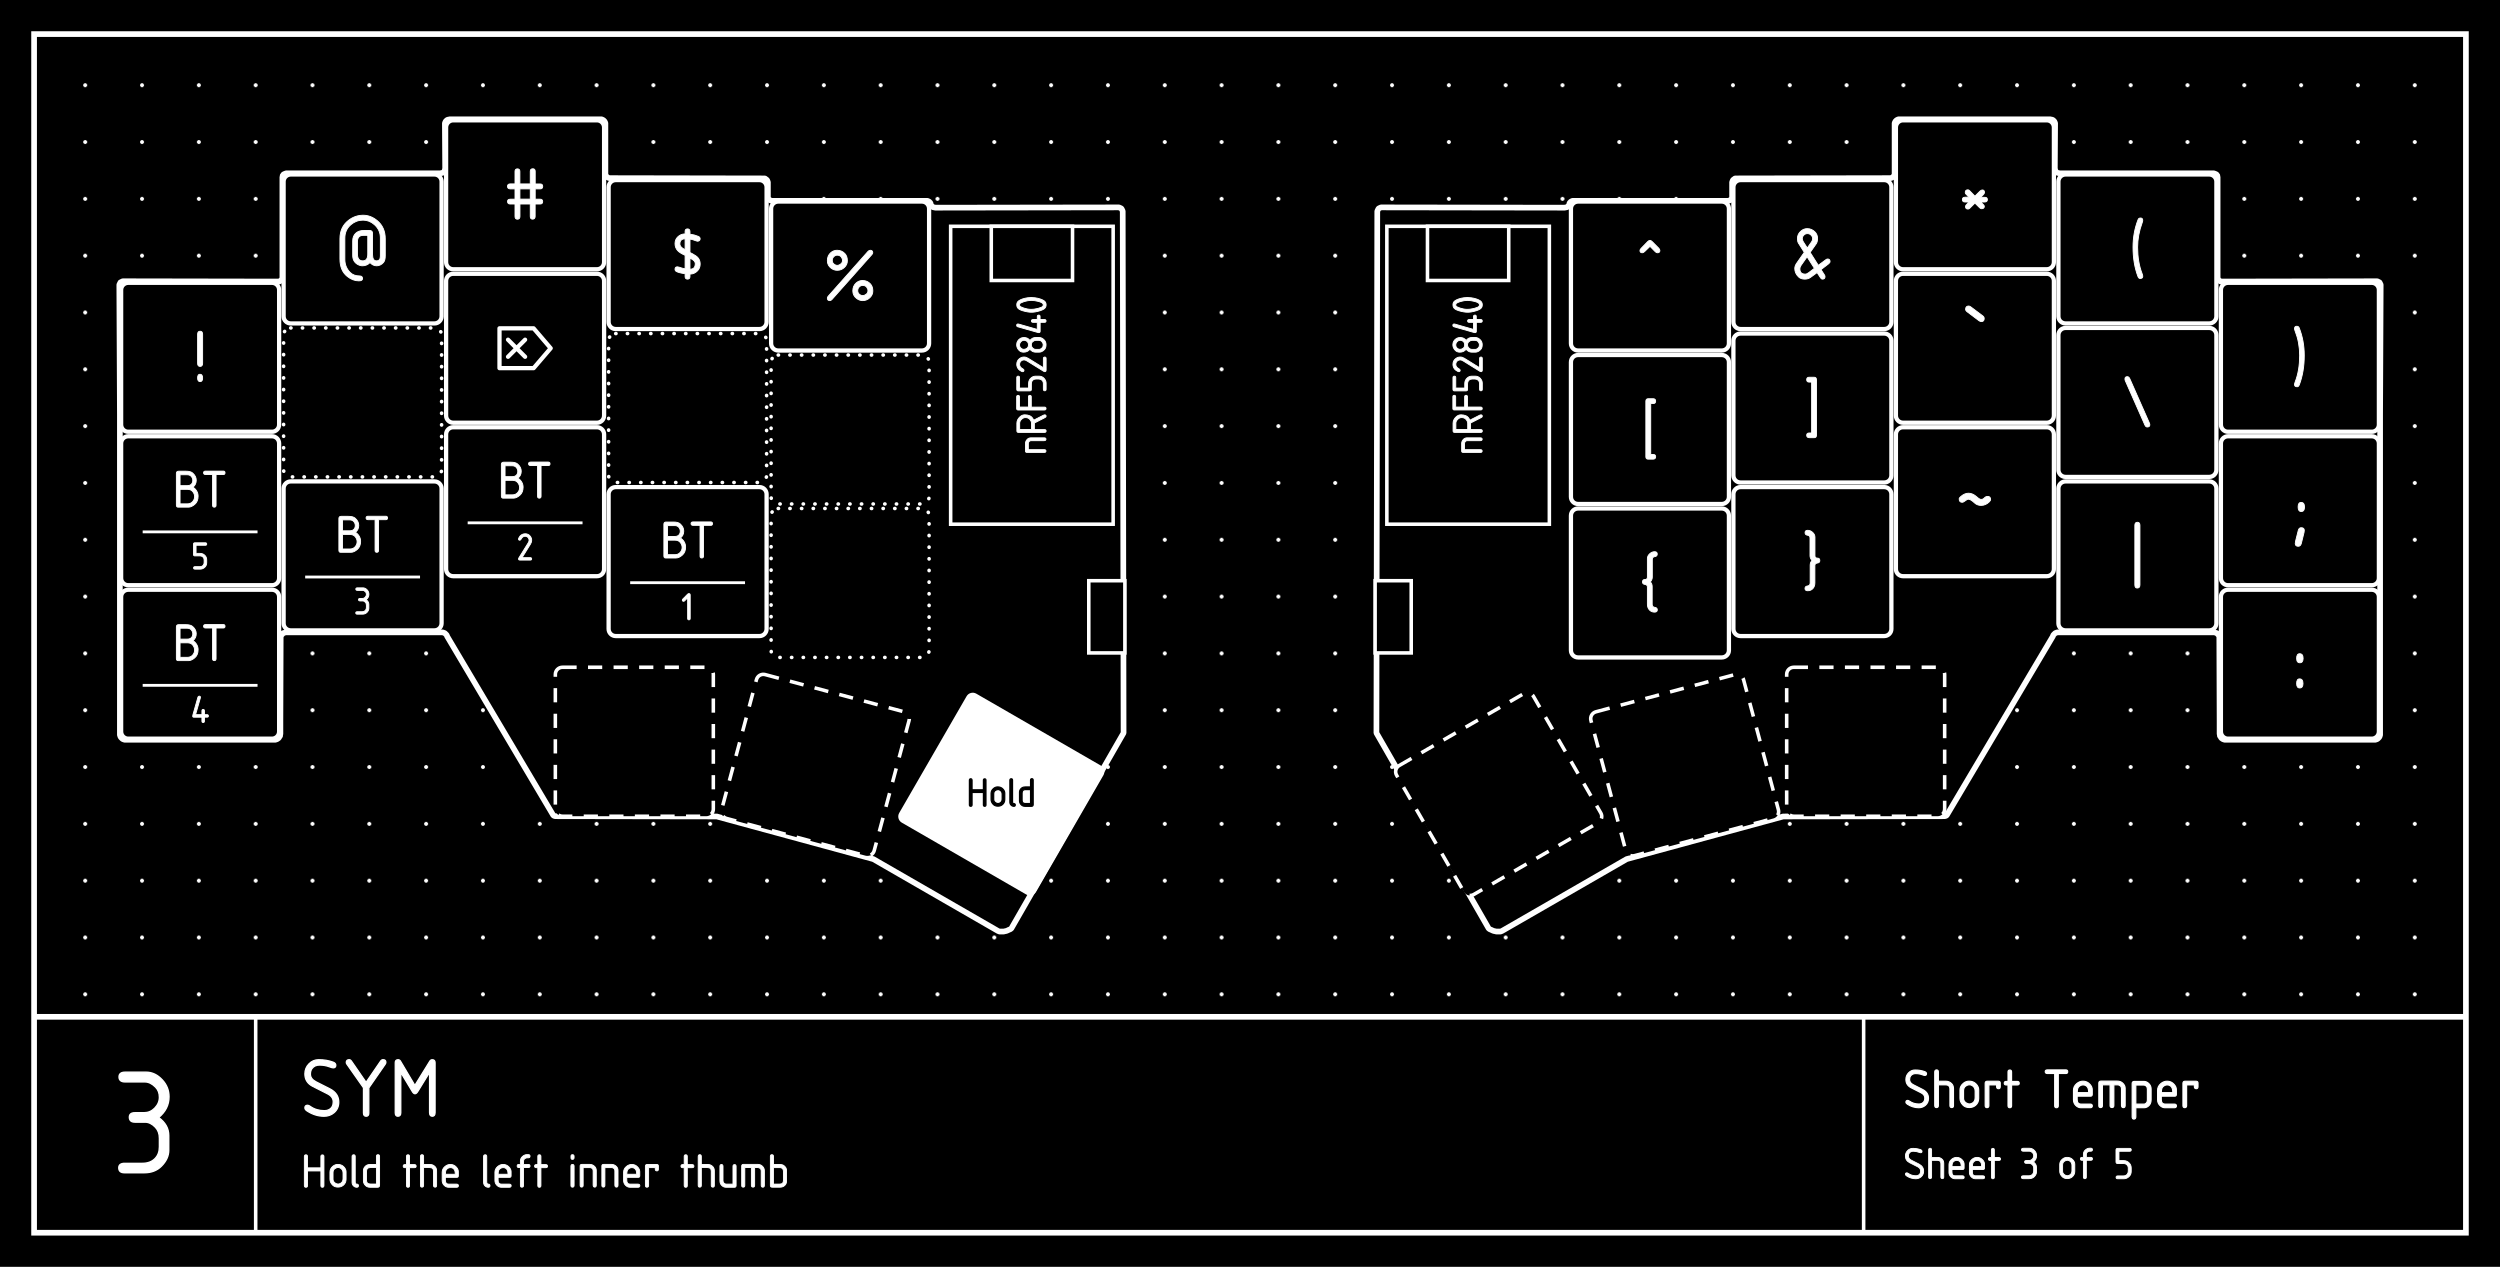
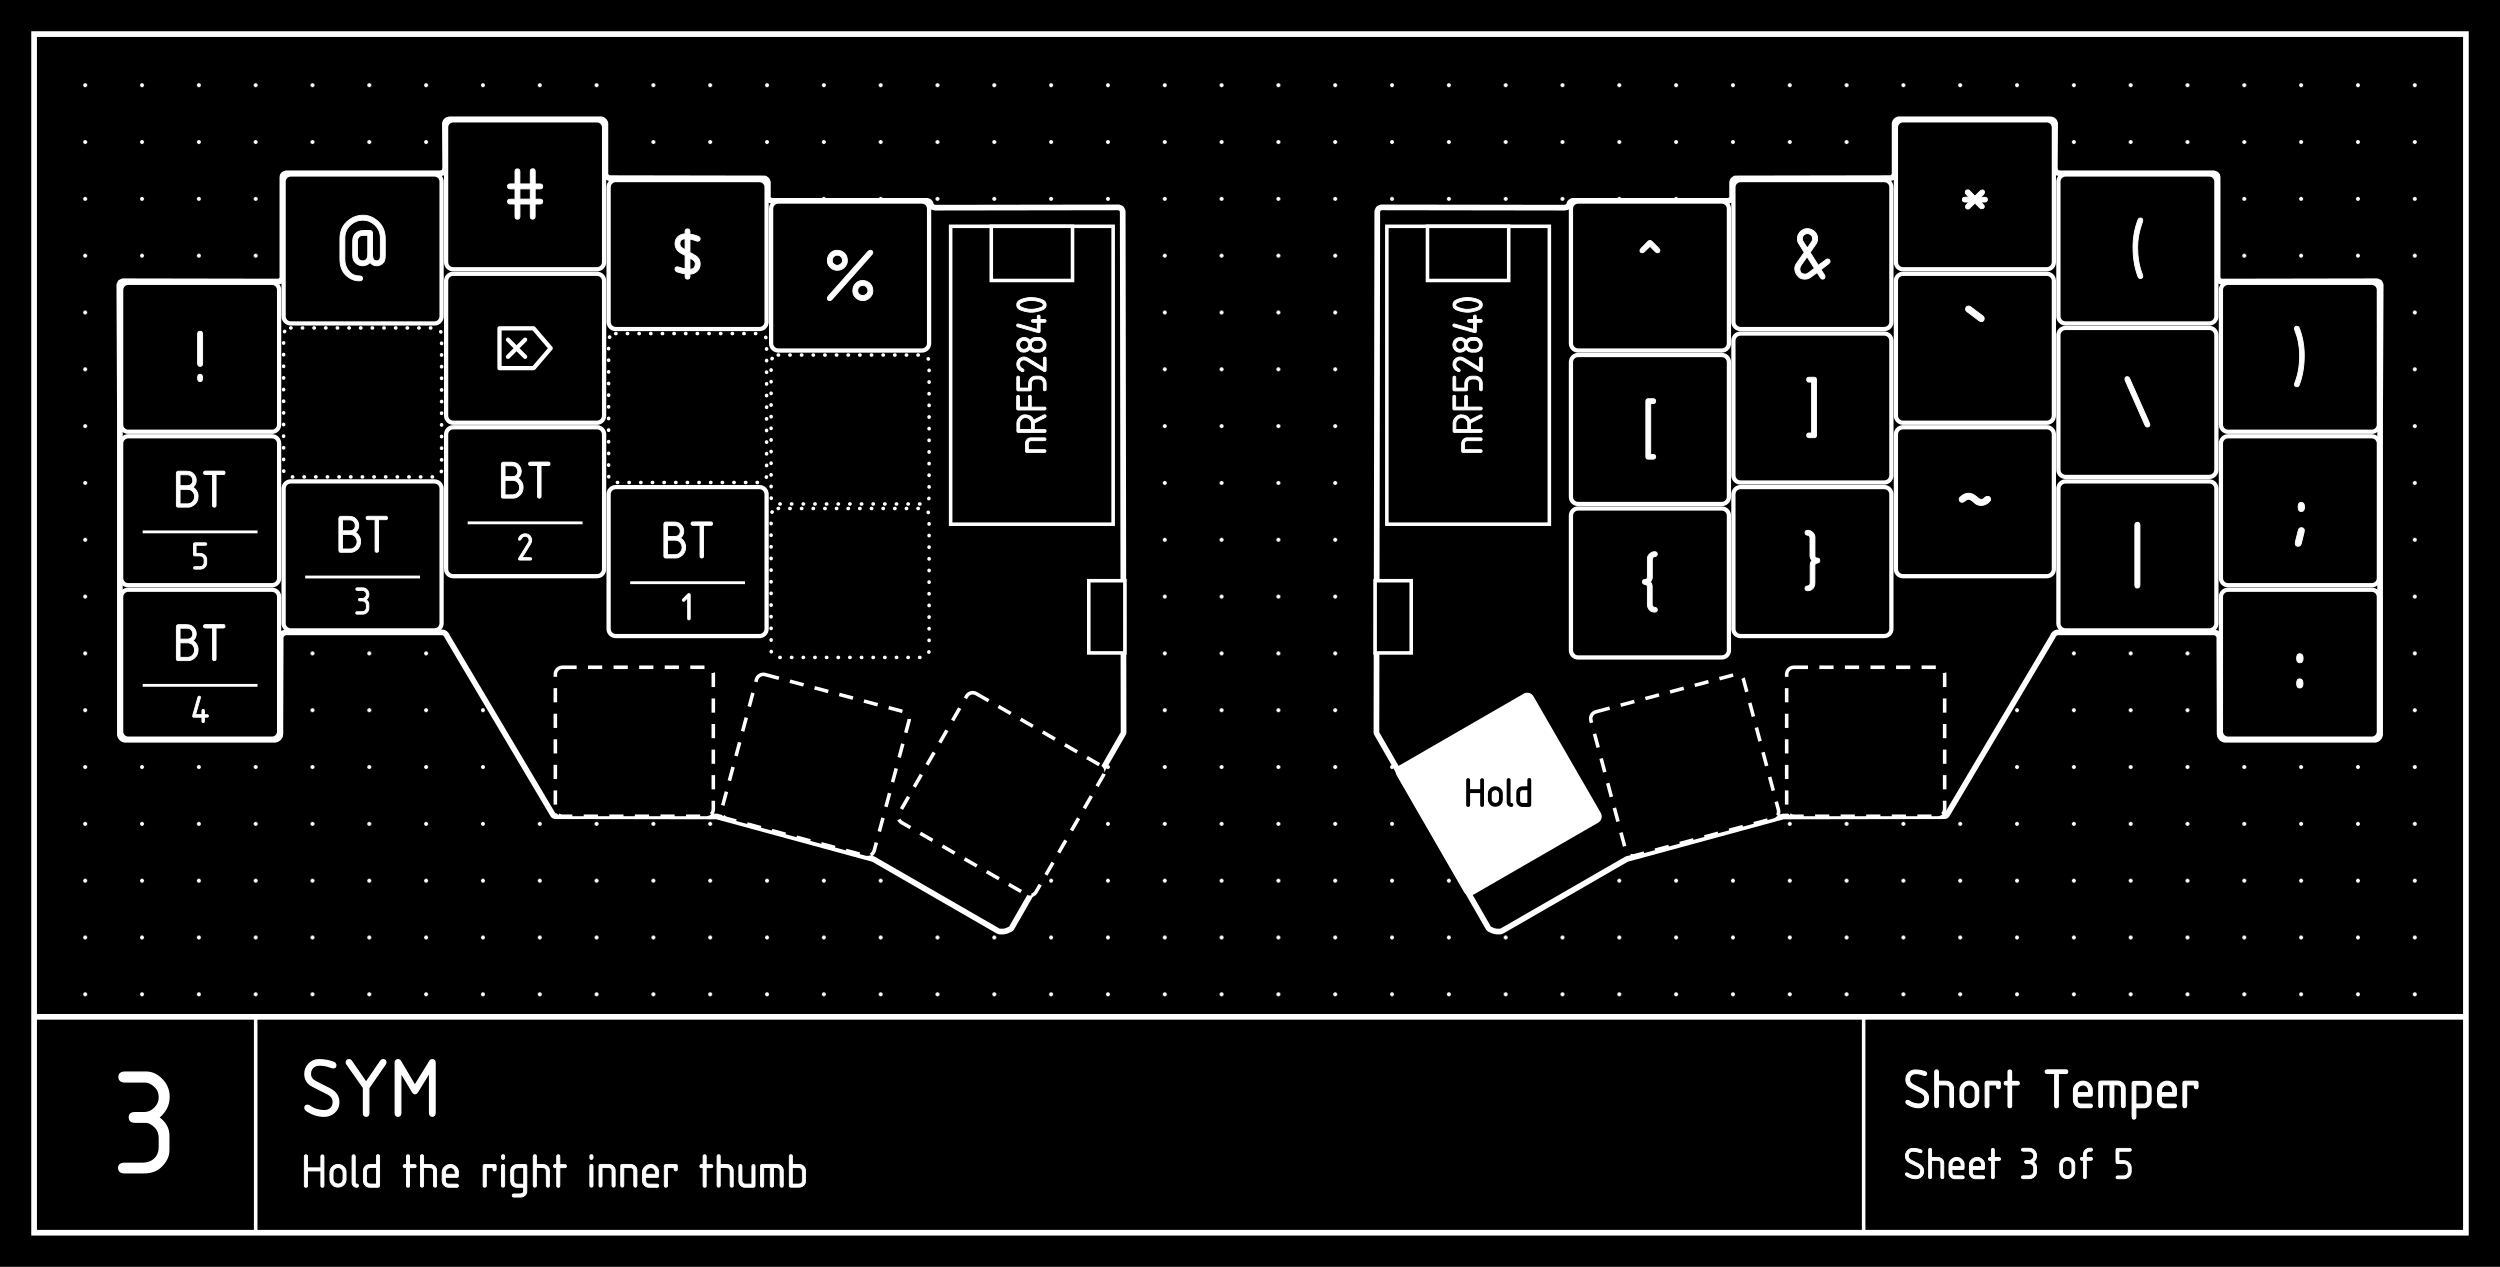
<svg xmlns="http://www.w3.org/2000/svg" viewBox="0 0 880 445.92" width="880" role="img">
  <defs>
    <pattern id="grid" width="20" height="20" patternUnits="userSpaceOnUse">
      <circle cx="10" cy="10" r="0.7" fill="#ffffff" />
    </pattern>
    <pattern id="hatch" width="7" height="7" patternUnits="userSpaceOnUse" patternTransform="rotate(45)">
      <rect width="2" height="7" fill="#ffffff" />
    </pattern>
    <path id="g0" d="M130 988Q130 1063 203 1063Q203 1063 588 1063Q709 1063 807 966Q881 893 881 774Q881 774 881 103Q881 7 811 7Q735 7 735 105Q735 105 735 762Q735 835 696 870Q649 914 593 914Q593 914 271 914V92Q271 8 201 8Q130 8 130 91Q130 91 130 988Z" />
    <path id="g1" d="M297 751Q297 751 624 751Q728 751 832 850Q913 927 913 1067Q913 1173 825 1264Q732 1361 623 1361H297ZM228 1504H623Q806 1504 956 1340Q1055 1232 1055 1093Q1055 959 1005 841Q950 712 778 640L1039 127Q1054 96 1054 76Q1054 0 980 0Q941 0 913 57L633 604H294V79Q294 0 221 0Q150 0 150 80V1427Q150 1504 228 1504Z" />
    <path id="g2" d="M298 763V86Q298 4 223 4Q150 4 150 87Q150 87 150 1445Q150 1515 228 1515Q228 1515 824 1515Q903 1515 903.0 1443.0Q903 1371 825 1371H299V909H825Q903 909 903.0 836.0Q903 763 824 763Z" />
    <path id="g3" d="M130 1434Q130 1510 217 1510Q217 1510 805 1510Q888 1510 888.0 1438.0Q888 1366 809 1366H277V903H499Q692 903 809 759Q887 663 887 529V368Q887 208 778 107Q663 0 524 0H212Q135 0 135 70Q135 141 219 141H497Q623 141 690 227Q740 291 740 378V529Q740 619 681 685Q615 759 479 759H203Q130 759 130 844Z" />
    <path id="g4" d="M178 1139Q100 1139 100 1209Q100 1231 118 1267Q181 1391 263 1444Q365 1510 478 1510Q668 1510 776 1365Q855 1259 855 1137Q855 1030 789 923L304 140H778Q853 140 853 65Q853 0 771 0H190Q101 0 101 64Q101 92 114 113L652 980Q707 1069 707 1137Q707 1223 652 1287Q585 1365 473 1365Q334 1365 248 1201Q215 1139 178 1139Z" />
    <path id="g5" d="M525 760Q436 760 368 696Q294 626 294 536V354Q294 280 381 198Q433 149 526 149Q607 149 687 214Q758 272 758 378V527Q758 612 686 694Q628 760 525 760ZM368 1307Q295 1231 295 1146Q295 1066 346 992Q404 908 523 908Q638 908 700 978Q761 1050 761 1139Q761 1231 682 1303Q612 1366 521 1366Q425 1366 368 1307ZM301 835Q150 952 150 1160Q150 1326 285 1428Q400 1515 530 1515Q638 1515 716 1467Q904 1351 904 1139Q904 941 753 832Q906 710 906 533V362Q906 217 777 96Q679 4 533 4Q367 4 281 89Q150 218 150 356V541Q150 704 301 835Z" />
    <path id="g6" d="M402 1459Q418 1515 476 1515Q545 1515 545 1446Q545 1429 538 1406L265 454H630V672Q630 756 703 756Q774 756 774 666V453Q774 453 928 453Q1001 453 1001 374Q1001 310 925 310H774V84Q774 3 700 3Q630 3 630 81V307H171Q100 307 100 374Q100 396 114 446Q114 446 402 1459Z" />
    <path id="g7" d="M477 1366Q409 1366 379 1306Q301 1152 265 953Q248 860 248 764Q248 694 257 625Q286 399 356 241Q398 146 476 146Q551 146 596 232Q662 359 695 581Q709 676 709.0 765.0Q709 854 695 937Q659 1148 577 1308Q547 1366 477 1366ZM482 1510Q619 1510 691 1404Q802 1241 845 945Q858 856 858 765Q858 669 844 574Q801 280 695 114Q622 0 479 0Q338 0 263 118Q171 262 116 569Q100 658 100 751Q100 848 117 946Q170 1251 255 1387Q331 1510 482 1510Z" />
    <path id="g8" d="M221 228Q300 228 300 113Q300 7 225.0 7.0Q150 7 150.0 117.5Q150 228 221 228ZM150 558V1427Q150 1519 225.0 1519.0Q300 1519 300 1426V558Q300 463 225.0 463.0Q150 463 150 558Z" />
    <path id="g9" d="M985 1145Q985 1145 852 1145Q675 1145 675 954Q675 954 675 588Q675 380 835 380Q985 380 985 582Q985 582 985 1145ZM718 -220Q536 -220 368 -85Q150 90 150 440Q150 440 150 1044Q150 1392 402 1591Q602 1749 846 1749Q1073 1749 1268 1587Q1510 1386 1510 1039Q1510 1039 1510 538Q1510 393 1456 332Q1368 232 1249 232Q1142 232 1052 328Q957 232 826 232Q754 232 680 274Q533 358 533 547V975Q533 1120 621.5 1206.0Q710 1292 869 1292H1038Q1128 1292 1128 1206V569Q1128 380 1247 380Q1363 380 1363 522V1071Q1363 1306 1188 1464Q1035 1602 844 1602Q638 1602 478 1466Q297 1312 297 1061V426Q297 194 453 35Q559 -73 742 -73Q828 -73 828 -152Q828 -220 718 -220Z" />
    <path id="g10" d="M783 607V914H472V607ZM325 1437Q325 1515 398.0 1515.0Q471 1515 471 1434V1063H783V1440Q783 1518 861 1518Q931 1518 931 1436V1062H1082Q1156 1062 1156 989Q1156 914 1081 914H931V605H1078Q1155 605 1155 534Q1155 460 1081 460H929V89Q929 6 851 6Q783 6 783 90V460H473V89Q473 4 398 4Q325 4 325 90V460H181Q101 460 101 537Q101 604 182 604H325V914H184Q100 914 100 991Q100 1064 185 1064H325Z" />
    <path id="g11" d="M707 462Q707 561 548 628V297Q707 297 707 462ZM402 884Q402 884 402 1209Q245 1209 245 1054Q245 957 402 884ZM100 1063Q100 1184 175 1260Q270 1357 402 1357V1431Q402 1507 476 1507Q548 1507 548 1421V1349Q680 1332 795 1284Q853 1260 853 1210Q853 1152 788 1138Q769 1134 732 1149Q610 1198 548 1198V798Q616 768 718 702Q854 614 854 452Q854 332 775 250Q680 151 548 151V81Q548 0 476 0Q402 0 402 80V162Q202 190 135 233Q100 255 100 298Q100 369 172 369Q191 369 222 358Q326 321 402 309V715Q238 787 175 860Q100 947 100 1063Z" />
    <path id="g12" d="M1280 402Q1239 456 1159 456Q1094 456 1045 398Q1011 358 1011 297Q1011 232 1058 192Q1107 150 1162 150Q1218 150 1279 203Q1318 237 1318 302Q1318 352 1280 402ZM1393 499Q1464 420 1464 289Q1464 174 1375 88Q1284 0 1161 0Q1062 0 978 65Q864 153 864 291Q864 442 967 531Q1050 603 1155 603Q1299 603 1393 499ZM1321 1477Q1352 1510 1388 1510Q1462 1510 1462 1432Q1462 1412 1432 1378L235 31Q208 0 171 0Q100 0 100 75Q100 103 126 132ZM516 1309Q475 1363 395 1363Q330 1363 281 1305Q247 1265 247 1204Q247 1139 294 1099Q343 1057 398 1057Q454 1057 515 1110Q554 1144 554 1209Q554 1259 516 1309ZM629 1406Q700 1327 700 1196Q700 1079 611 995Q520 909 397 909Q298 909 214 972Q100 1057 100 1198Q100 1349 203 1438Q286 1510 391 1510Q535 1510 629 1406Z" />
    <path id="g13" d="M557 1471Q557 1471 402 1629L244 1476Q202 1435 173 1435Q100 1435 100 1500Q100 1531 134 1566L332 1770Q368 1807 402 1807Q430 1807 467 1770L662 1574Q698 1538 698 1502Q698 1435 622 1435Q591 1435 557 1471Z" />
    <path id="g14" d="M689 324Q547 547 469 670L290 415Q253 361 253 305Q253 150 415 150Q461 150 516 192ZM475 934 607 1122Q636 1163 636 1219Q636 1272 589 1320Q544 1366 481 1366Q415 1366 371 1320Q325 1272 325 1217Q325 1169 357 1118ZM475 1515Q606 1515 705 1416Q783 1338 783 1224Q783 1120 745 1064L561 801L806 414L1037 585Q1063 604 1086 604Q1158 604 1158 527Q1158 494 1114 460L887 286L994 119Q1007 97 1007 73Q1007 0 934 0Q898 0 876 35L770 197L574 54Q503 0 401 0Q281 0 213 67Q100 178 100 318Q100 403 168 493L385 804L209 1082Q180 1129 180 1222Q180 1357 295 1450Q375 1515 475 1515Z" />
    <path id="g15" d="M648 661Q648 661 774 661Q850 661 850 593Q850 521 770 521Q770 521 650 521L732 438Q758 412 758 389Q758 319 673 319Q647 319 616 350L476 489L315 328Q295 309 268 309Q194 309 194 382Q194 410 214 432L299 521H175Q100 521 100 594Q100 664 180 664H300L203 762Q186 779 186 806Q186 886 264 886Q291 886 310 866L476 695L625 844Q663 882 698 882Q763 882 763 804Q763 776 723 736Z" />
    <path id="g16" d="M282 1618Q301 1666 356 1666Q421 1666 421 1594Q421 1569 405 1526Q268 1155 268 788Q268 339 404 -9Q422 -55 422 -85Q422 -149 342 -149Q301 -149 278 -89Q130 301 130 791Q130 1231 282 1618Z" />
    <path id="g17" d="M240 1620Q392 1233 392 793Q392 303 244 -87Q221 -147 180 -147Q100 -147 100 -83Q100 -53 118 -7Q254 341 254 790Q254 1181 117 1528Q100 1571 100 1596Q100 1668 166 1668Q221 1668 240 1620Z" />
    <path id="g18" d="M1062 460Q1062 240 922.5 120.0Q783 0 659 0H220Q150 0 150 91V1416Q150 1510 243 1510H555Q745 1510 832 1434Q984 1301 984 1132Q984 948 844 838Q937 784 999.5 683.0Q1062 582 1062 460ZM304 748V139H616Q752 139 834.0 233.0Q916 327 916 441Q916 555 839 652Q763 748 619 748ZM304 1361V904H609Q724 904 781.5 966.5Q839 1029 839 1122Q839 1216 778.0 1288.5Q717 1361 605 1361Z" />
    <path id="g19" d="M100 1446Q100 1515 188 1515H929Q1001 1515 1001 1443Q1001 1370 931 1370H624V79Q624 0 551 0Q478 0 478 77V1370H186Q100 1370 100 1446Z" />
    <path id="g20" d="M150 1584Q150 1661 224 1661Q224 1661 367 1661Q444 1661 444 1589Q444 1515 369 1515H296V-12H368Q444 -12 444 -80Q444 -153 363 -153H220Q150 -153 150 -80Q150 -80 150 1584Z" />
    <path id="g21" d="M394 1584Q394 1584 394 -80Q394 -153 324 -153H181Q100 -153 100 -80Q100 -12 176 -12H248V1515H175Q100 1515 100 1589Q100 1661 177 1661H320Q394 1661 394 1584Z" />
    <path id="g22" d="M229 1727Q229 1727 510 1516Q546 1490 546 1453Q546 1378 478 1378Q452 1378 423 1398Q423 1398 138 1613Q100 1641 100 1673Q100 1752 176 1752Q197 1752 229 1727Z" />
    <path id="g23" d="M846 67Q846 0 768 0Q724 0 697 62L110 1391Q100 1416 100 1442Q100 1510 172 1510Q218 1510 246 1447L828 130Q846 89 846 67Z" />
    <path id="g24" d="M222 263Q239 330 292 330Q367 330 367 265Q367 241 361 217L296 -46Q278 -116 222 -116Q150 -116 150 -48Q150 -26 160 15ZM219 827Q219 937 290 937Q372 937 372 825Q372 719 294 719Q219 719 219 827Z" />
    <path id="g25" d="M197 1515Q197 1515 510 1515Q646 1515 754 1398Q854 1290 854 1145Q854 963 698 834Q850 724 850 563Q850 563 850 343Q850 214 739 103Q641 5 483 5Q483 5 185 5Q100 5 100 79Q100 146 190 146Q190 146 454 146Q575 146 645 218Q710 285 710 393V523Q710 625 650 688Q577 765 494 765H342Q259 765 259 840Q259 906 343 906H478Q572 906 639 974Q710 1046 710 1138Q710 1232 653 1290Q575 1369 493 1369H197Q104 1369 104 1444Q104 1515 197 1515Z" />
    <path id="g26" d="M354 1478Q388 1510 425 1510Q500 1510 500 1427V90Q500 5 428 5Q354 5 354 91Q354 91 354 1270L180 1096Q153 1069 126 1069Q50 1069 50 1136Q50 1170 79 1199Z" />
    <path id="g27" d="M542 1606Q542 1538 472 1529Q394 1518 394 1445V914Q394 842 335 767Q390 716 390 626Q390 626 390 98Q390 14 471 4Q544 -5 544 -71Q544 -138 461 -138Q365 -138 304 -68Q247 -3 247 100Q247 100 247 619Q247 684 166 695Q100 704 100 768Q100 840 169 840Q247 840 247 912V1469Q247 1550 317 1614Q384 1675 463.0 1675.0Q542 1675 542 1606Z" />
    <path id="g28" d="M181 1675Q261 1675 328 1614Q398 1550 398 1469V912Q398 840 476 840Q544 840 544 768Q544 704 478 695Q396 684 396 619V100Q396 -3 340 -68Q280 -138 184 -138Q100 -138 100 -71Q100 -5 173 4Q255 14 255 98V626Q255 716 309 767Q250 842 250 914V1445Q250 1519 172 1529Q102 1538 102 1606Q102 1675 181 1675Z" />
    <path id="g29" d="M702 826Q736 865 785 865Q854 865 854 790Q854 765 817 730Q732 649 625 649Q533 649 468 710Q374 798 322 798Q291 798 246.0 761.0Q201 724 171 724Q100 724 100 806Q100 828 134 858Q228 942 324 942Q423 942 519 856Q589 793 625 793Q673 793 702 826Z" />
    <path id="g30" d="M220 -228Q150 -228 150 -130V1654Q150 1746 227 1746Q302 1746 302 1653V-133Q302 -228 220 -228Z" />
    <path id="g31" d="M150 275Q150 385 220 385Q302 385 302 273Q302 167 224 167Q150 167 150 275ZM150 879Q150 989 223 989Q305 989 305 877Q305 772 227 772Q150 772 150 879Z" />
    <path id="g32" d="M918 760H297V77Q297 0 223.5 0.0Q150 0 150 76V1425Q150 1510 223.5 1510.0Q297 1510 297 1425V904H918V1431Q918 1506 989.0 1506.0Q1060 1506 1060 1432V80Q1060 0 989.0 0.0Q918 0 918 78Z" />
    <path id="g33" d="M353 862Q273 803 273 679V372Q273 259 383 190Q447 150 511.0 150.0Q575 150 640 194Q738 260 738 403V658Q738 785 663 853Q591 919 511.0 919.0Q431 919 353 862ZM493 1063Q661 1063 767 958Q879 847 879 722V374Q879 206 758 100Q653 8 504 8Q345 8 251 104Q130 227 130 379V706Q130 867 269 980Q371 1063 493 1063Z" />
    <path id="g34" d="M150 1432Q150 1511 230 1511Q297 1511 297 1429Q297 1429 297 259Q297 148 365 148Q448 148 448 73Q448 0 370 0Q279 0 211 71Q150 135 150 235Q150 235 150 1432Z" />
    <path id="g35" d="M445 916Q272 916 272 724Q272 724 272 330Q272 151 456 151Q456 151 735 151Q735 151 735 916Q735 916 445 916ZM735 1438Q735 1515 808.0 1515.0Q881 1515 881 1433V94Q881 0 786 0H439Q309 0 228 81Q130 179 130 297V774Q130 871 199 955Q286 1061 444 1061H735Z" />
    <path id="g36" d="M100 1131Q100 1287 208.0 1398.5Q316 1510 469 1510Q681 1510 854 1445Q926 1418 926 1362Q926 1293 857 1293Q828 1293 766 1317Q637 1367 491 1367Q359 1367 290 1273Q248 1216 248 1123Q248 996 403 917L768 732Q1005 610 1005 378Q1005 204 881 97Q769 0 612 0Q374 0 156 143Q100 180 100 225Q100 294 174 294Q201 294 246 262Q404 149 625 149Q690 149 742 176Q857 236 857 383Q857 522 706 598L313 797Q100 905 100 1131Z" />
    <path id="g37" d="M702 85Q702 0 632 0Q559 0 559 87V761L116 1392Q100 1415 100 1438Q100 1511 179 1511Q214 1511 243 1466L629 906L1019 1475Q1045 1511 1082 1511Q1158 1511 1158 1442Q1158 1415 1139 1388L702 757Z" />
    <path id="g38" d="M1074 1472Q1098 1510 1138 1510Q1214 1510 1214 1430V99Q1214 0 1140.0 0.0Q1066 0 1066 99V1172L754 664Q716 601 678.0 601.0Q640 601 604 662L298 1170V94Q298 0 221 0Q150 0 150 92V1431Q150 1510 226 1510Q265 1510 288 1475L674 824Z" />
    <path id="g39" d="M210 1435Q210 1511 285 1511Q354 1511 354 1431Q354 1431 354 1054Q354 1054 583 1054Q661 1054 661 976Q661 912 581 912H354V77Q354 0 282.0 0.0Q210 0 210 84V912H134Q60 912 60 982Q60 1054 133 1054H210Z" />
    <path id="g40" d="M150 1426Q150 1515 225 1515Q296 1515 296 1430V1060H606Q725 1060 823 967Q901 893 901 761V84Q901 6 835 6Q758 6 758 86V744Q758 916 582 916H296V87Q296 6 220 6Q150 6 150 92Z" />
    <path id="g41" d="M280 604H739Q739 760 689 828Q626 914 515 914Q409 914 330 826Q280 770 280 604ZM130 698Q130 856 261 966Q375 1062 512 1062Q675 1062 789 937Q882 835 882 724V534Q882 462 815 462H278V330Q278 146 434 146H797Q885 146 885 72Q885 0 798 0H430Q309 0 217 97Q130 189 130 316Q130 316 130 698Z" />
-     <path id="g42" d="M672 1518Q748 1518 748 1445Q748 1370 666 1370H622Q554 1370 503 1329Q446 1283 446 1207V1062H665Q749 1062 749 988Q749 918 664 918H445V80Q445 4 368 4Q300 4 300 87V918H219Q150 918 150 991Q150 1062 223 1062H300V1214Q300 1339 383 1419Q486 1518 599 1518Z" />
+     <path id="g42" d="M130 979Q130 1061 215 1061Q215 1061 650 1061Q734 1061 734 992Q734 992 734 845Q734 762 668 762Q588 762 588 840Q588 840 588 914H278V82Q278 3 201 3Q130 3 130 85Q130 85 130 979Z" />
    <path id="g43" d="M297 980V88Q297 5 225 5Q150 5 150 86V979Q150 1061 224 1061Q297 1061 297 980ZM153 1445Q153 1515 222 1515Q296 1515 296 1440V1375Q296 1297 220 1297Q153 1297 153 1370Z" />
-     <path id="g44" d="M130 979Q130 1061 215 1061Q215 1061 650 1061Q734 1061 734 992Q734 992 734 845Q734 762 668 762Q588 762 588 840Q588 840 588 914H278V82Q278 3 201 3Q130 3 130 85Q130 85 130 979Z" />
+     <path id="g44" d="M445 911Q375 911 324 867Q272 822 272 743V326Q272 236 316 189Q357 145 438 145H734V911ZM433 1057Q433 1057 804 1057Q879 1057 879 975Q879 975 879 -181Q879 -295 794 -376Q710 -456 594 -456Q594 -456 281 -456Q203 -456 203 -385Q203 -311 285 -311Q285 -311 537 -311Q731 -311 731 -169V0Q731 0 407 0Q285 0 207 91Q130 181 130 306Q130 306 130 764Q130 887 214 969Q304 1057 433 1057Z" />
    <path id="g45" d="M130 971Q130 1058 202 1058Q273 1058 273 969Q273 969 273 305Q273 236 317 193Q364 147 424 147H737V975Q737 1054 812 1054Q882 1054 882 973V82Q882 0 807 0H414Q294 0 206 94Q130 175 130 302Q130 302 130 971Z" />
    <path id="g46" d="M130 991Q130 1026 156 1050Q172 1065 213 1065Q213 1065 869 1065Q999 1065 1084 987Q1185 895 1185 776Q1185 776 1185 92Q1185 4 1115 4Q1038 4 1038 95Q1038 95 1038 761Q1038 830 996 870Q947 917 874 917H732V94Q732 7 661 7Q581 7 581 87V917H274V82Q274 6 202.0 6.0Q130 6 130 77Z" />
    <path id="g47" d="M585 148Q757 148 757 318Q757 318 757 747Q757 824 711.5 869.5Q666 915 593 915H291V148ZM240 4Q150 4 150 72V1441Q150 1515 219 1515Q293 1515 293 1441V1058H623Q750 1058 843 944Q900 874 900 780V278Q900 161 813.5 82.5Q727 4 599 4Z" />
    <path id="g48" d="M618 144Q684 144 730 205Q760 245 760 306V744Q760 816 718 861Q674 908 607 908H297V144ZM150 969Q150 1054 235 1054Q235 1054 622 1054Q737 1054 829 955Q909 869 909 749Q909 749 909 327Q909 185 838 103Q749 0 625 0H297V-365Q297 -456 219 -456Q150 -456 150 -361Q150 -361 150 969Z" />
+     <path id="g49" d="M672 1518Q748 1518 748 1445Q748 1370 666 1370H622Q554 1370 503 1329Q446 1283 446 1207V1062H665Q749 1062 749 988Q749 918 664 918H445V80Q445 4 368 4Q300 4 300 87V918H219Q150 918 150 991Q150 1062 223 1062H300V1214Q300 1339 383 1419Q486 1518 599 1518Z" />
  </defs>
  <rect width="880" height="445.92" fill="#000000" />
  <rect x="12" y="12" width="856" height="345.92" fill="url(#grid)" />
  <path d="M393.6 73.0L329.2 73.1L328.9 73.0L328.8 73.0L328.6 73.0L328.4 72.9L328.2 72.8L328.1 72.6L327.9 72.5L327.8 72.3L327.7 72.1L327.6 71.9L327.6 71.7L327.5 71.5L327.4 71.3L327.2 71.2L327.1 71.0L326.9 70.9L326.7 70.8L326.5 70.7L326.3 70.7L326.1 70.7L271.8 70.7L271.6 70.7L271.4 70.6L271.1 70.5L270.9 70.4L270.7 70.2L270.6 70.1L270.4 69.8L270.3 69.6L270.3 69.4L270.3 69.1L270.3 64.3L270.3 64.1L270.2 63.9L270.1 63.6L270.0 63.4L269.8 63.2L269.6 63.1L269.4 62.9L269.2 62.8L268.9 62.8L268.7 62.8L214.7 62.7L214.5 62.7L214.2 62.6L214.0 62.5L213.8 62.4L213.6 62.2L213.4 62.1L213.3 61.8L213.2 61.6L213.1 61.4L213.1 61.1L213.1 43.6L213.1 43.3L213.0 43.1L212.9 42.9L212.8 42.7L212.6 42.5L212.4 42.3L212.2 42.2L212.0 42.1L211.8 42.0L211.5 42.0L158.2 42.0L158.0 42.1L157.7 42.1L157.5 42.2L157.3 42.3L157.1 42.5L156.9 42.7L156.8 42.9L156.7 43.1L156.6 43.4L156.6 43.6L156.7 59.4L156.6 59.6L156.6 59.9L156.5 60.1L156.4 60.3L156.2 60.5L156.0 60.7L155.8 60.8L155.6 60.9L155.3 60.9L155.1 61.0L101.0 61.0L100.7 61.0L100.5 61.1L100.2 61.2L100.0 61.3L99.8 61.4L99.7 61.6L99.5 61.8L99.5 62.1L99.4 62.3L99.4 62.6L99.4 97.5L99.4 97.8L99.3 98.1L99.2 98.3L99.1 98.5L98.9 98.7L98.7 98.8L98.5 99.0L98.3 99.1L98.0 99.1L97.8 99.1L43.5 99.0L43.2 99.0L43.0 99.1L42.8 99.2L42.6 99.3L42.4 99.4L42.3 99.6L42.2 99.8L42.1 100.0L42.0 100.2L42.0 100.5L42.2 145.8L42.2 200.1L42.2 254.0L42.2 258.3L42.2 258.7L42.3 259.0L42.4 259.3L42.6 259.6L42.8 259.8L43.0 260.0L43.3 260.2L43.6 260.3L43.9 260.4L44.3 260.4L96.6 260.4L96.9 260.4L97.2 260.3L97.5 260.2L97.8 260.0L98.1 259.8L98.2 259.6L98.4 259.3L98.6 259.0L98.6 258.7L98.7 258.3L98.7 254.0L98.8 224.5L98.8 224.2L98.9 223.9L99.0 223.6L99.2 223.4L99.4 223.2L99.6 222.9L99.9 222.8L100.2 222.7L100.5 222.6L100.8 222.6L155.3 222.6L155.6 222.6L155.9 222.6L156.1 222.7L156.4 222.8L156.6 222.9L156.8 223.1L157.0 223.3L157.2 223.5L157.3 223.7L157.4 224.0L194.7 286.9L194.8 287.0L194.9 287.1L195.0 287.1L195.1 287.2L195.2 287.2L195.4 287.3L195.5 287.3L195.6 287.3L195.7 287.3L195.8 287.3L252.3 287.4L307.4 302.4L351.3 327.7L351.8 327.9L352.3 327.9L352.7 327.9L353.3 327.9L353.7 327.8L354.2 327.7L354.7 327.5L355.1 327.3L355.6 327.1L356.0 326.8L395.5 258.0L395.2 74.6L395.2 74.4L395.1 74.1L395.0 73.9L394.9 73.7L394.8 73.5L394.6 73.3L394.3 73.2L394.1 73.1L393.9 73.0L393.6 73.0ZM486.4 73.0L550.8 73.1L551.1 73.0L551.2 73.0L551.4 73.0L551.6 72.9L551.8 72.8L551.9 72.6L552.1 72.5L552.2 72.3L552.3 72.1L552.4 71.9L552.4 71.7L552.5 71.5L552.6 71.3L552.8 71.2L552.9 71.0L553.1 70.9L553.3 70.8L553.5 70.7L553.7 70.7L553.9 70.7L608.2 70.7L608.4 70.7L608.6 70.6L608.9 70.5L609.1 70.4L609.3 70.2L609.4 70.1L609.6 69.8L609.7 69.6L609.7 69.4L609.7 69.1L609.7 64.3L609.7 64.1L609.8 63.9L609.9 63.6L610.0 63.4L610.2 63.2L610.4 63.1L610.6 62.9L610.8 62.8L611.1 62.8L611.3 62.8L665.3 62.7L665.5 62.7L665.8 62.6L666.0 62.5L666.2 62.4L666.4 62.2L666.6 62.1L666.7 61.8L666.8 61.6L666.9 61.4L666.9 61.1L666.9 43.6L666.9 43.3L667.0 43.1L667.1 42.9L667.2 42.7L667.4 42.5L667.6 42.3L667.8 42.2L668.0 42.1L668.2 42.0L668.5 42.0L721.8 42.0L722.0 42.1L722.3 42.1L722.5 42.2L722.7 42.3L722.9 42.5L723.1 42.7L723.2 42.9L723.3 43.1L723.4 43.4L723.4 43.6L723.3 59.4L723.4 59.6L723.4 59.9L723.5 60.1L723.6 60.3L723.8 60.5L724.0 60.7L724.2 60.8L724.4 60.9L724.7 60.9L724.9 61.0L779.0 61.0L779.3 61.0L779.5 61.1L779.8 61.2L780.0 61.3L780.2 61.4L780.3 61.6L780.5 61.8L780.5 62.1L780.6 62.3L780.6 62.6L780.6 97.5L780.6 97.8L780.7 98.1L780.8 98.3L780.9 98.5L781.1 98.7L781.3 98.8L781.5 99.0L781.7 99.1L782.0 99.1L782.2 99.1L836.5 99.0L836.8 99.0L837.0 99.1L837.2 99.2L837.4 99.3L837.6 99.4L837.7 99.6L837.8 99.8L837.9 100.0L838.0 100.2L838.0 100.5L837.8 145.8L837.8 200.1L837.8 254.0L837.8 258.3L837.8 258.7L837.7 259.0L837.6 259.3L837.4 259.6L837.2 259.8L837.0 260.0L836.7 260.2L836.4 260.3L836.1 260.4L835.7 260.4L783.4 260.4L783.1 260.4L782.8 260.3L782.5 260.2L782.2 260.0L781.9 259.8L781.8 259.6L781.6 259.3L781.4 259.0L781.4 258.7L781.3 258.3L781.3 254.0L781.2 224.5L781.2 224.2L781.1 223.9L781.0 223.6L780.8 223.4L780.6 223.2L780.4 222.9L780.1 222.8L779.8 222.7L779.5 222.6L779.2 222.6L724.7 222.6L724.4 222.6L724.1 222.6L723.9 222.7L723.6 222.8L723.4 222.9L723.2 223.1L723.0 223.3L722.8 223.5L722.7 223.7L722.6 224.0L685.3 286.9L685.2 287.0L685.1 287.1L685.0 287.1L684.9 287.2L684.8 287.2L684.6 287.3L684.5 287.3L684.4 287.3L684.3 287.3L684.2 287.3L627.7 287.4L572.6 302.4L528.7 327.7L528.2 327.9L527.7 327.9L527.3 327.9L526.7 327.9L526.3 327.8L525.8 327.7L525.3 327.5L524.9 327.3L524.4 327.1L524.0 326.8L484.5 258.0L484.8 74.6L484.8 74.4L484.9 74.1L485.0 73.9L485.1 73.7L485.2 73.5L485.4 73.3L485.7 73.2L485.9 73.1L486.1 73.0L486.4 73.0Z" fill="#000000" stroke="#ffffff" stroke-width="2" stroke-linejoin="round" />
  <rect x="383.25" y="204.41" width="12.71" height="25.42" fill="#000000" stroke="#ffffff" stroke-width="1.25" />
  <rect x="484.04" y="204.41" width="12.71" height="25.42" fill="#000000" stroke="#ffffff" stroke-width="1.25" />
  <rect x="334.63" y="79.66" width="57.20" height="104.86" fill="#000000" stroke="#ffffff" stroke-width="1.25" />
  <g transform="rotate(-90 363.23 132.09)">
    <g fill="#ffffff" stroke="#ffffff" stroke-width="46.8" stroke-linejoin="round">
      <use href="#g0" transform="translate(335.18 137.09) scale(0.00684 -0.00684)" />
      <use href="#g1" transform="translate(342.09 137.09) scale(0.00684 -0.00684)" />
      <use href="#g2" transform="translate(349.98 137.09) scale(0.00684 -0.00684)" />
      <use href="#g3" transform="translate(356.84 137.09) scale(0.00684 -0.00684)" />
      <use href="#g4" transform="translate(363.80 137.09) scale(0.00684 -0.00684)" />
      <use href="#g5" transform="translate(370.33 137.09) scale(0.00684 -0.00684)" />
      <use href="#g6" transform="translate(377.55 137.09) scale(0.00684 -0.00684)" />
      <use href="#g7" transform="translate(384.73 137.09) scale(0.00684 -0.00684)" />
    </g>
  </g>
  <rect x="348.93" y="79.66" width="28.60" height="19.07" fill="#000000" stroke="#ffffff" stroke-width="1.25" />
  <rect x="488.17" y="79.66" width="57.20" height="104.86" fill="#000000" stroke="#ffffff" stroke-width="1.25" />
  <g transform="rotate(-90 516.77 132.09)">
    <g fill="#ffffff" stroke="#ffffff" stroke-width="46.8" stroke-linejoin="round">
      <use href="#g0" transform="translate(488.72 137.09) scale(0.00684 -0.00684)" />
      <use href="#g1" transform="translate(495.63 137.09) scale(0.00684 -0.00684)" />
      <use href="#g2" transform="translate(503.53 137.09) scale(0.00684 -0.00684)" />
      <use href="#g3" transform="translate(510.38 137.09) scale(0.00684 -0.00684)" />
      <use href="#g4" transform="translate(517.34 137.09) scale(0.00684 -0.00684)" />
      <use href="#g5" transform="translate(523.87 137.09) scale(0.00684 -0.00684)" />
      <use href="#g6" transform="translate(531.09 137.09) scale(0.00684 -0.00684)" />
      <use href="#g7" transform="translate(538.27 137.09) scale(0.00684 -0.00684)" />
    </g>
  </g>
  <rect x="502.47" y="79.66" width="28.60" height="19.07" fill="#000000" stroke="#ffffff" stroke-width="1.25" />
  <rect x="42.64" y="99.55" width="55.61" height="52.43" rx="2.5" fill="#000000" stroke="#ffffff" stroke-width="1.5" />
  <g fill="#ffffff" stroke="#ffffff" stroke-width="27.3" stroke-linejoin="round">
    <use href="#g8" transform="translate(67.80 134.41) scale(0.01173 -0.01173)" />
  </g>
  <rect x="99.83" y="61.42" width="55.61" height="52.43" rx="2.5" fill="#000000" stroke="#ffffff" stroke-width="1.5" />
  <g fill="#ffffff" stroke="#ffffff" stroke-width="27.3" stroke-linejoin="round">
    <use href="#g9" transform="translate(117.90 96.28) scale(0.01173 -0.01173)" />
  </g>
  <rect x="157.03" y="42.35" width="55.61" height="52.43" rx="2.5" fill="#000000" stroke="#ffffff" stroke-width="1.5" />
  <g fill="#ffffff" stroke="#ffffff" stroke-width="27.3" stroke-linejoin="round">
    <use href="#g10" transform="translate(177.47 77.21) scale(0.01173 -0.01173)" />
  </g>
  <rect x="214.23" y="63.39" width="55.61" height="52.43" rx="2.5" fill="#000000" stroke="#ffffff" stroke-width="1.5" />
  <g fill="#ffffff" stroke="#ffffff" stroke-width="27.3" stroke-linejoin="round">
    <use href="#g11" transform="translate(236.44 98.25) scale(0.01173 -0.01173)" />
  </g>
  <rect x="271.43" y="70.95" width="55.61" height="52.43" rx="2.5" fill="#000000" stroke="#ffffff" stroke-width="1.5" />
  <g fill="#ffffff" stroke="#ffffff" stroke-width="27.3" stroke-linejoin="round">
    <use href="#g12" transform="translate(290.06 105.81) scale(0.01173 -0.01173)" />
  </g>
  <rect x="552.97" y="70.95" width="55.61" height="52.43" rx="2.5" fill="#000000" stroke="#ffffff" stroke-width="1.5" />
  <g fill="#ffffff" stroke="#ffffff" stroke-width="27.3" stroke-linejoin="round">
    <use href="#g13" transform="translate(576.09 105.81) scale(0.01173 -0.01173)" />
  </g>
  <rect x="610.16" y="63.39" width="55.61" height="52.43" rx="2.5" fill="#000000" stroke="#ffffff" stroke-width="1.5" />
  <g fill="#ffffff" stroke="#ffffff" stroke-width="27.3" stroke-linejoin="round">
    <use href="#g14" transform="translate(630.59 98.25) scale(0.01173 -0.01173)" />
  </g>
  <rect x="667.36" y="42.35" width="55.61" height="52.43" rx="2.5" fill="#000000" stroke="#ffffff" stroke-width="1.5" />
  <g fill="#ffffff" stroke="#ffffff" stroke-width="27.3" stroke-linejoin="round">
    <use href="#g15" transform="translate(689.59 77.21) scale(0.01173 -0.01173)" />
  </g>
  <rect x="724.56" y="61.42" width="55.61" height="52.43" rx="2.5" fill="#000000" stroke="#ffffff" stroke-width="1.5" />
  <g fill="#ffffff" stroke="#ffffff" stroke-width="27.3" stroke-linejoin="round">
    <use href="#g16" transform="translate(749.30 96.28) scale(0.01173 -0.01173)" />
  </g>
  <rect x="781.76" y="99.55" width="55.61" height="52.43" rx="2.5" fill="#000000" stroke="#ffffff" stroke-width="1.5" />
  <g fill="#ffffff" stroke="#ffffff" stroke-width="27.3" stroke-linejoin="round">
    <use href="#g17" transform="translate(806.50 134.41) scale(0.01173 -0.01173)" />
  </g>
  <rect x="42.64" y="153.57" width="55.61" height="52.43" rx="2.5" fill="#000000" stroke="#ffffff" stroke-width="1.5" />
  <g fill="#ffffff" stroke="#ffffff" stroke-width="38.2" stroke-linejoin="round">
    <use href="#g18" transform="translate(60.83 178.52) scale(0.00838 -0.00838)" />
    <use href="#g19" transform="translate(70.82 178.52) scale(0.00838 -0.00838)" />
  </g>
  <path d="M50.22 187.22h40.43" stroke="#ffffff" stroke-width="1" />
  <g fill="#ffffff" stroke="#ffffff" stroke-width="52.1" stroke-linejoin="round">
    <use href="#g3" transform="translate(67.31 200.33) scale(0.00614 -0.00614)" />
  </g>
  <rect x="99.83" y="115.44" width="55.61" height="52.43" rx="2.5" fill="#000000" stroke="#ffffff" stroke-width="1.25" stroke-dasharray="0.1 4" stroke-linecap="round" />
  <rect x="157.03" y="96.37" width="55.61" height="52.43" rx="2.5" fill="#000000" stroke="#ffffff" stroke-width="1.5" />
  <path d="M15 5H3v14h12l6-7zM6 9l6 6M12 9l-6 6" transform="translate(172.82 110.57) scale(1.001)" fill="none" stroke="#ffffff" stroke-width="1.50" stroke-linecap="round" stroke-linejoin="round" />
  <rect x="214.23" y="117.41" width="55.61" height="52.43" rx="2.5" fill="#000000" stroke="#ffffff" stroke-width="1.25" stroke-dasharray="0.1 4" stroke-linecap="round" />
  <rect x="271.43" y="124.97" width="55.61" height="52.43" rx="2.5" fill="#000000" stroke="#ffffff" stroke-width="1.25" stroke-dasharray="0.1 4" stroke-linecap="round" />
  <rect x="552.97" y="124.97" width="55.61" height="52.43" rx="2.5" fill="#000000" stroke="#ffffff" stroke-width="1.5" />
  <g fill="#ffffff" stroke="#ffffff" stroke-width="27.3" stroke-linejoin="round">
    <use href="#g20" transform="translate(577.58 159.83) scale(0.01173 -0.01173)" />
  </g>
  <rect x="610.16" y="117.41" width="55.61" height="52.43" rx="2.5" fill="#000000" stroke="#ffffff" stroke-width="1.5" />
  <g fill="#ffffff" stroke="#ffffff" stroke-width="27.3" stroke-linejoin="round">
    <use href="#g21" transform="translate(634.78 152.27) scale(0.01173 -0.01173)" />
  </g>
  <rect x="667.36" y="96.37" width="55.61" height="52.43" rx="2.5" fill="#000000" stroke="#ffffff" stroke-width="1.5" />
  <g fill="#ffffff" stroke="#ffffff" stroke-width="21.8" stroke-linejoin="round">
    <use href="#g22" transform="translate(690.43 133.40) scale(0.01466 -0.01466)" />
  </g>
  <rect x="724.56" y="115.44" width="55.61" height="52.43" rx="2.5" fill="#000000" stroke="#ffffff" stroke-width="1.5" />
  <g fill="#ffffff" stroke="#ffffff" stroke-width="27.3" stroke-linejoin="round">
    <use href="#g23" transform="translate(746.81 150.30) scale(0.01173 -0.01173)" />
  </g>
  <rect x="781.76" y="153.57" width="55.61" height="52.43" rx="2.5" fill="#000000" stroke="#ffffff" stroke-width="1.5" />
  <g fill="#ffffff" stroke="#ffffff" stroke-width="21.8" stroke-linejoin="round">
    <use href="#g24" transform="translate(805.73 190.59) scale(0.01466 -0.01466)" />
  </g>
  <rect x="42.64" y="207.59" width="55.61" height="52.43" rx="2.5" fill="#000000" stroke="#ffffff" stroke-width="1.5" />
  <g fill="#ffffff" stroke="#ffffff" stroke-width="38.2" stroke-linejoin="round">
    <use href="#g18" transform="translate(60.83 232.54) scale(0.00838 -0.00838)" />
    <use href="#g19" transform="translate(70.82 232.54) scale(0.00838 -0.00838)" />
  </g>
  <path d="M50.22 241.24h40.43" stroke="#ffffff" stroke-width="1" />
  <g fill="#ffffff" stroke="#ffffff" stroke-width="52.1" stroke-linejoin="round">
    <use href="#g6" transform="translate(67.21 254.35) scale(0.00614 -0.00614)" />
  </g>
  <rect x="99.83" y="169.46" width="55.61" height="52.43" rx="2.5" fill="#000000" stroke="#ffffff" stroke-width="1.5" />
  <g fill="#ffffff" stroke="#ffffff" stroke-width="38.2" stroke-linejoin="round">
    <use href="#g18" transform="translate(118.03 194.41) scale(0.00838 -0.00838)" />
    <use href="#g19" transform="translate(128.02 194.41) scale(0.00838 -0.00838)" />
  </g>
  <path d="M107.42 203.11h40.43" stroke="#ffffff" stroke-width="1" />
  <g fill="#ffffff" stroke="#ffffff" stroke-width="52.1" stroke-linejoin="round">
    <use href="#g25" transform="translate(124.61 216.22) scale(0.00614 -0.00614)" />
  </g>
  <rect x="157.03" y="150.39" width="55.61" height="52.43" rx="2.5" fill="#000000" stroke="#ffffff" stroke-width="1.5" />
  <g fill="#ffffff" stroke="#ffffff" stroke-width="38.2" stroke-linejoin="round">
    <use href="#g18" transform="translate(175.23 175.35) scale(0.00838 -0.00838)" />
    <use href="#g19" transform="translate(185.22 175.35) scale(0.00838 -0.00838)" />
  </g>
  <path d="M164.62 184.04h40.43" stroke="#ffffff" stroke-width="1" />
  <g fill="#ffffff" stroke="#ffffff" stroke-width="52.1" stroke-linejoin="round">
    <use href="#g4" transform="translate(181.90 197.15) scale(0.00614 -0.00614)" />
  </g>
  <rect x="214.23" y="171.46" width="55.61" height="52.43" rx="2.5" fill="#000000" stroke="#ffffff" stroke-width="1.5" />
  <g fill="#ffffff" stroke="#ffffff" stroke-width="38.2" stroke-linejoin="round">
    <use href="#g18" transform="translate(232.43 196.41) scale(0.00838 -0.00838)" />
    <use href="#g19" transform="translate(242.41 196.41) scale(0.00838 -0.00838)" />
  </g>
  <path d="M221.82 205.11h40.43" stroke="#ffffff" stroke-width="1" />
  <g fill="#ffffff" stroke="#ffffff" stroke-width="52.1" stroke-linejoin="round">
    <use href="#g26" transform="translate(239.88 218.22) scale(0.00614 -0.00614)" />
  </g>
  <rect x="271.43" y="178.99" width="55.61" height="52.43" rx="2.5" fill="#000000" stroke="#ffffff" stroke-width="1.25" stroke-dasharray="0.1 4" stroke-linecap="round" />
  <rect x="552.97" y="178.99" width="55.61" height="52.43" rx="2.5" fill="#000000" stroke="#ffffff" stroke-width="1.5" />
  <g fill="#ffffff" stroke="#ffffff" stroke-width="27.3" stroke-linejoin="round">
    <use href="#g27" transform="translate(576.99 213.85) scale(0.01173 -0.01173)" />
  </g>
  <rect x="610.16" y="171.46" width="55.61" height="52.43" rx="2.5" fill="#000000" stroke="#ffffff" stroke-width="1.5" />
  <g fill="#ffffff" stroke="#ffffff" stroke-width="27.3" stroke-linejoin="round">
    <use href="#g28" transform="translate(634.19 206.32) scale(0.01173 -0.01173)" />
  </g>
  <rect x="667.36" y="150.39" width="55.61" height="52.43" rx="2.5" fill="#000000" stroke="#ffffff" stroke-width="1.5" />
  <g fill="#ffffff" stroke="#ffffff" stroke-width="21.8" stroke-linejoin="round">
    <use href="#g29" transform="translate(688.17 187.42) scale(0.01466 -0.01466)" />
  </g>
  <rect x="724.56" y="169.46" width="55.61" height="52.43" rx="2.5" fill="#000000" stroke="#ffffff" stroke-width="1.5" />
  <g fill="#ffffff" stroke="#ffffff" stroke-width="27.3" stroke-linejoin="round">
    <use href="#g30" transform="translate(749.71 204.32) scale(0.01173 -0.01173)" />
  </g>
  <rect x="781.76" y="207.59" width="55.61" height="52.43" rx="2.5" fill="#000000" stroke="#ffffff" stroke-width="1.5" />
  <g fill="#ffffff" stroke="#ffffff" stroke-width="21.8" stroke-linejoin="round">
    <use href="#g31" transform="translate(806.22 244.61) scale(0.01466 -0.01466)" />
  </g>
  <rect x="195.48" y="234.88" width="55.61" height="52.43" rx="2.5" fill="#000000" stroke="#ffffff" stroke-width="1.25" stroke-dasharray="5 4" />
  <rect x="259.19" y="243.11" width="55.61" height="52.43" rx="2.5" fill="#000000" stroke="#ffffff" stroke-width="1.25" stroke-dasharray="5 4" transform="rotate(15 287.00 269.33)" />
-   <rect x="324.65" y="253.31" width="55.61" height="52.43" rx="2.5" fill="#ffffff" transform="rotate(30 352.46 279.53)" />
+   <rect x="324.65" y="253.31" width="55.61" height="52.43" rx="2.5" fill="#000000" stroke="#ffffff" stroke-width="1.25" stroke-dasharray="5 4" transform="rotate(30 352.46 279.53)" />
+   <rect x="499.74" y="253.31" width="55.61" height="52.43" rx="2.5" fill="#ffffff" transform="rotate(-30 527.54 279.53)" />
  <g fill="#000000" stroke="#000000" stroke-width="65.4" stroke-linejoin="round">
-     <use href="#g32" transform="translate(340.26 283.82) scale(0.00642 -0.00642)" />
-     <use href="#g33" transform="translate(348.03 283.82) scale(0.00642 -0.00642)" />
-     <use href="#g34" transform="translate(354.51 283.82) scale(0.00642 -0.00642)" />
-     <use href="#g35" transform="translate(358.03 283.82) scale(0.00642 -0.00642)" />
-   </g>
-   <rect x="499.74" y="253.31" width="55.61" height="52.43" rx="2.5" fill="#000000" stroke="#ffffff" stroke-width="1.25" stroke-dasharray="5 4" transform="rotate(-30 527.54 279.53)" />
+     <use href="#g32" transform="translate(515.35 283.82) scale(0.00642 -0.00642)" />
+     <use href="#g33" transform="translate(523.12 283.82) scale(0.00642 -0.00642)" />
+     <use href="#g34" transform="translate(529.60 283.82) scale(0.00642 -0.00642)" />
+     <use href="#g35" transform="translate(533.12 283.82) scale(0.00642 -0.00642)" />
+   </g>
  <rect x="565.20" y="243.11" width="55.61" height="52.43" rx="2.5" fill="#000000" stroke="#ffffff" stroke-width="1.25" stroke-dasharray="5 4" transform="rotate(-15 593.00 269.33)" />
  <rect x="628.91" y="234.88" width="55.61" height="52.43" rx="2.5" fill="#000000" stroke="#ffffff" stroke-width="1.25" stroke-dasharray="5 4" />
  <rect x="12" y="12" width="856" height="421.92" fill="none" stroke="#ffffff" stroke-width="2" />
  <path d="M12 357.92H868" stroke="#ffffff" stroke-width="2" />
  <path d="M90 357.92V433.92" stroke="#ffffff" stroke-width="1.25" />
  <path d="M656 357.92V433.92" stroke="#ffffff" stroke-width="1.25" />
  <g fill="#ffffff" stroke="#ffffff" stroke-width="21.3" stroke-linejoin="round">
    <use href="#g25" transform="translate(39.47 412.92) scale(0.02344 -0.02344)" />
  </g>
  <g fill="#ffffff" stroke="#ffffff" stroke-width="34.1" stroke-linejoin="round">
    <use href="#g36" transform="translate(106.00 392.92) scale(0.01318 -0.01318)" />
    <use href="#g37" transform="translate(120.57 392.92) scale(0.01318 -0.01318)" />
    <use href="#g38" transform="translate(137.15 392.92) scale(0.01318 -0.01318)" />
  </g>
  <g fill="#ffffff" stroke="#ffffff" stroke-width="42.3" stroke-linejoin="round">
    <use href="#g32" transform="translate(106.00 417.92) scale(0.00757 -0.00757)" />
    <use href="#g33" transform="translate(115.16 417.92) scale(0.00757 -0.00757)" />
    <use href="#g34" transform="translate(122.79 417.92) scale(0.00757 -0.00757)" />
    <use href="#g35" transform="translate(126.94 417.92) scale(0.00757 -0.00757)" />
    <use href="#g39" transform="translate(141.48 417.92) scale(0.00757 -0.00757)" />
    <use href="#g40" transform="translate(146.86 417.92) scale(0.00757 -0.00757)" />
    <use href="#g41" transform="translate(154.66 417.92) scale(0.00757 -0.00757)" />
-     <use href="#g34" transform="translate(169.08 417.92) scale(0.00757 -0.00757)" />
-     <use href="#g41" transform="translate(173.23 417.92) scale(0.00757 -0.00757)" />
-     <use href="#g42" transform="translate(180.91 417.92) scale(0.00757 -0.00757)" />
-     <use href="#g39" transform="translate(187.72 417.92) scale(0.00757 -0.00757)" />
-     <use href="#g43" transform="translate(199.83 417.92) scale(0.00757 -0.00757)" />
-     <use href="#g0" transform="translate(203.22 417.92) scale(0.00757 -0.00757)" />
-     <use href="#g0" transform="translate(210.87 417.92) scale(0.00757 -0.00757)" />
-     <use href="#g41" transform="translate(218.52 417.92) scale(0.00757 -0.00757)" />
-     <use href="#g44" transform="translate(226.20 417.92) scale(0.00757 -0.00757)" />
-     <use href="#g39" transform="translate(239.25 417.92) scale(0.00757 -0.00757)" />
-     <use href="#g40" transform="translate(244.63 417.92) scale(0.00757 -0.00757)" />
-     <use href="#g45" transform="translate(252.43 417.92) scale(0.00757 -0.00757)" />
-     <use href="#g46" transform="translate(260.09 417.92) scale(0.00757 -0.00757)" />
-     <use href="#g47" transform="translate(270.04 417.92) scale(0.00757 -0.00757)" />
+     <use href="#g42" transform="translate(169.08 417.92) scale(0.00757 -0.00757)" />
+     <use href="#g43" transform="translate(175.39 417.92) scale(0.00757 -0.00757)" />
+     <use href="#g44" transform="translate(178.78 417.92) scale(0.00757 -0.00757)" />
+     <use href="#g40" transform="translate(186.57 417.92) scale(0.00757 -0.00757)" />
+     <use href="#g39" transform="translate(194.37 417.92) scale(0.00757 -0.00757)" />
+     <use href="#g43" transform="translate(206.49 417.92) scale(0.00757 -0.00757)" />
+     <use href="#g0" transform="translate(209.87 417.92) scale(0.00757 -0.00757)" />
+     <use href="#g0" transform="translate(217.52 417.92) scale(0.00757 -0.00757)" />
+     <use href="#g41" transform="translate(225.17 417.92) scale(0.00757 -0.00757)" />
+     <use href="#g42" transform="translate(232.85 417.92) scale(0.00757 -0.00757)" />
+     <use href="#g39" transform="translate(245.90 417.92) scale(0.00757 -0.00757)" />
+     <use href="#g40" transform="translate(251.28 417.92) scale(0.00757 -0.00757)" />
+     <use href="#g45" transform="translate(259.09 417.92) scale(0.00757 -0.00757)" />
+     <use href="#g46" transform="translate(266.74 417.92) scale(0.00757 -0.00757)" />
+     <use href="#g47" transform="translate(276.70 417.92) scale(0.00757 -0.00757)" />
  </g>
  <g fill="#ffffff" stroke="#ffffff" stroke-width="45.5" stroke-linejoin="round">
    <use href="#g36" transform="translate(670.00 389.92) scale(0.00879 -0.00879)" />
    <use href="#g40" transform="translate(679.71 389.92) scale(0.00879 -0.00879)" />
    <use href="#g33" transform="translate(688.77 389.92) scale(0.00879 -0.00879)" />
-     <use href="#g44" transform="translate(697.64 389.92) scale(0.00879 -0.00879)" />
+     <use href="#g42" transform="translate(697.64 389.92) scale(0.00879 -0.00879)" />
    <use href="#g39" transform="translate(704.97 389.92) scale(0.00879 -0.00879)" />
    <use href="#g19" transform="translate(719.04 389.92) scale(0.00879 -0.00879)" />
    <use href="#g41" transform="translate(728.72 389.92) scale(0.00879 -0.00879)" />
    <use href="#g46" transform="translate(737.64 389.92) scale(0.00879 -0.00879)" />
    <use href="#g48" transform="translate(749.20 389.92) scale(0.00879 -0.00879)" />
    <use href="#g41" transform="translate(758.33 389.92) scale(0.00879 -0.00879)" />
-     <use href="#g44" transform="translate(767.25 389.92) scale(0.00879 -0.00879)" />
+     <use href="#g42" transform="translate(767.25 389.92) scale(0.00879 -0.00879)" />
  </g>
  <g fill="#ffffff" stroke="#ffffff" stroke-width="45.2" stroke-linejoin="round">
    <use href="#g36" transform="translate(670.00 414.92) scale(0.00708 -0.00708)" />
    <use href="#g40" transform="translate(677.82 414.92) scale(0.00708 -0.00708)" />
    <use href="#g41" transform="translate(685.12 414.92) scale(0.00708 -0.00708)" />
    <use href="#g41" transform="translate(692.31 414.92) scale(0.00708 -0.00708)" />
    <use href="#g39" transform="translate(699.50 414.92) scale(0.00708 -0.00708)" />
    <use href="#g25" transform="translate(710.83 414.92) scale(0.00708 -0.00708)" />
    <use href="#g33" transform="translate(724.10 414.92) scale(0.00708 -0.00708)" />
-     <use href="#g42" transform="translate(731.24 414.92) scale(0.00708 -0.00708)" />
+     <use href="#g49" transform="translate(731.24 414.92) scale(0.00708 -0.00708)" />
    <use href="#g3" transform="translate(743.91 414.92) scale(0.00708 -0.00708)" />
  </g>
</svg>
